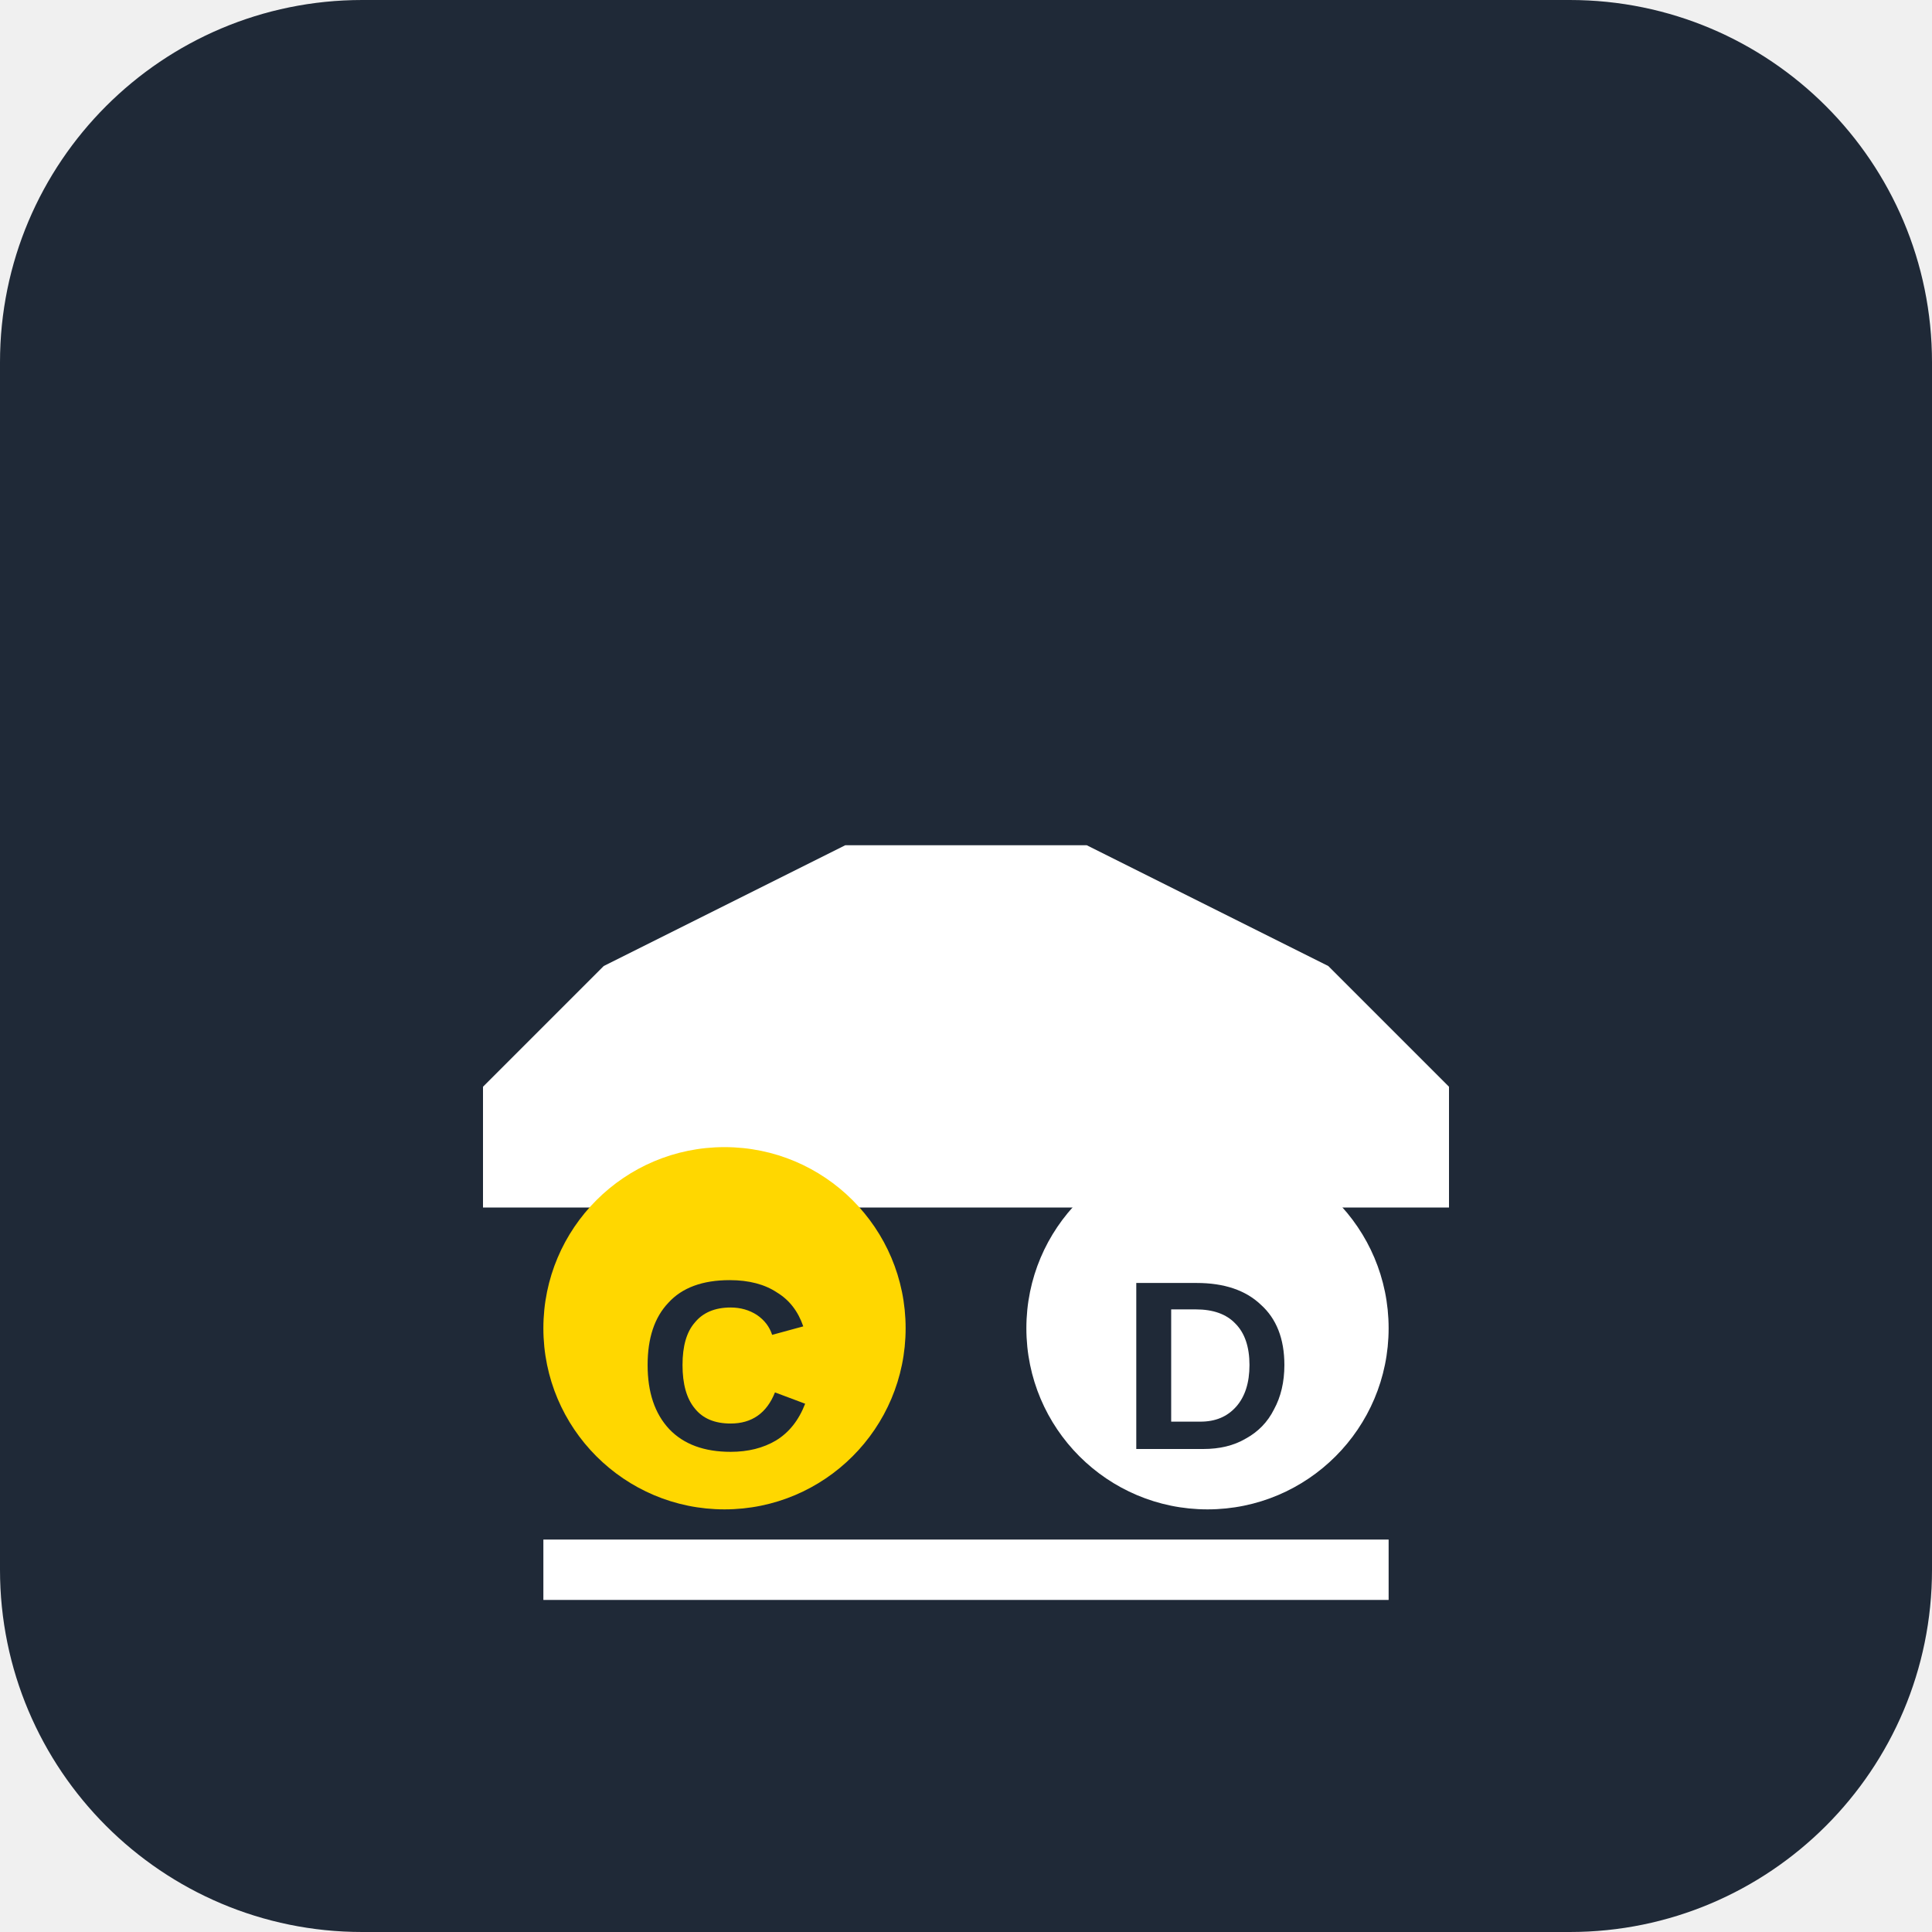
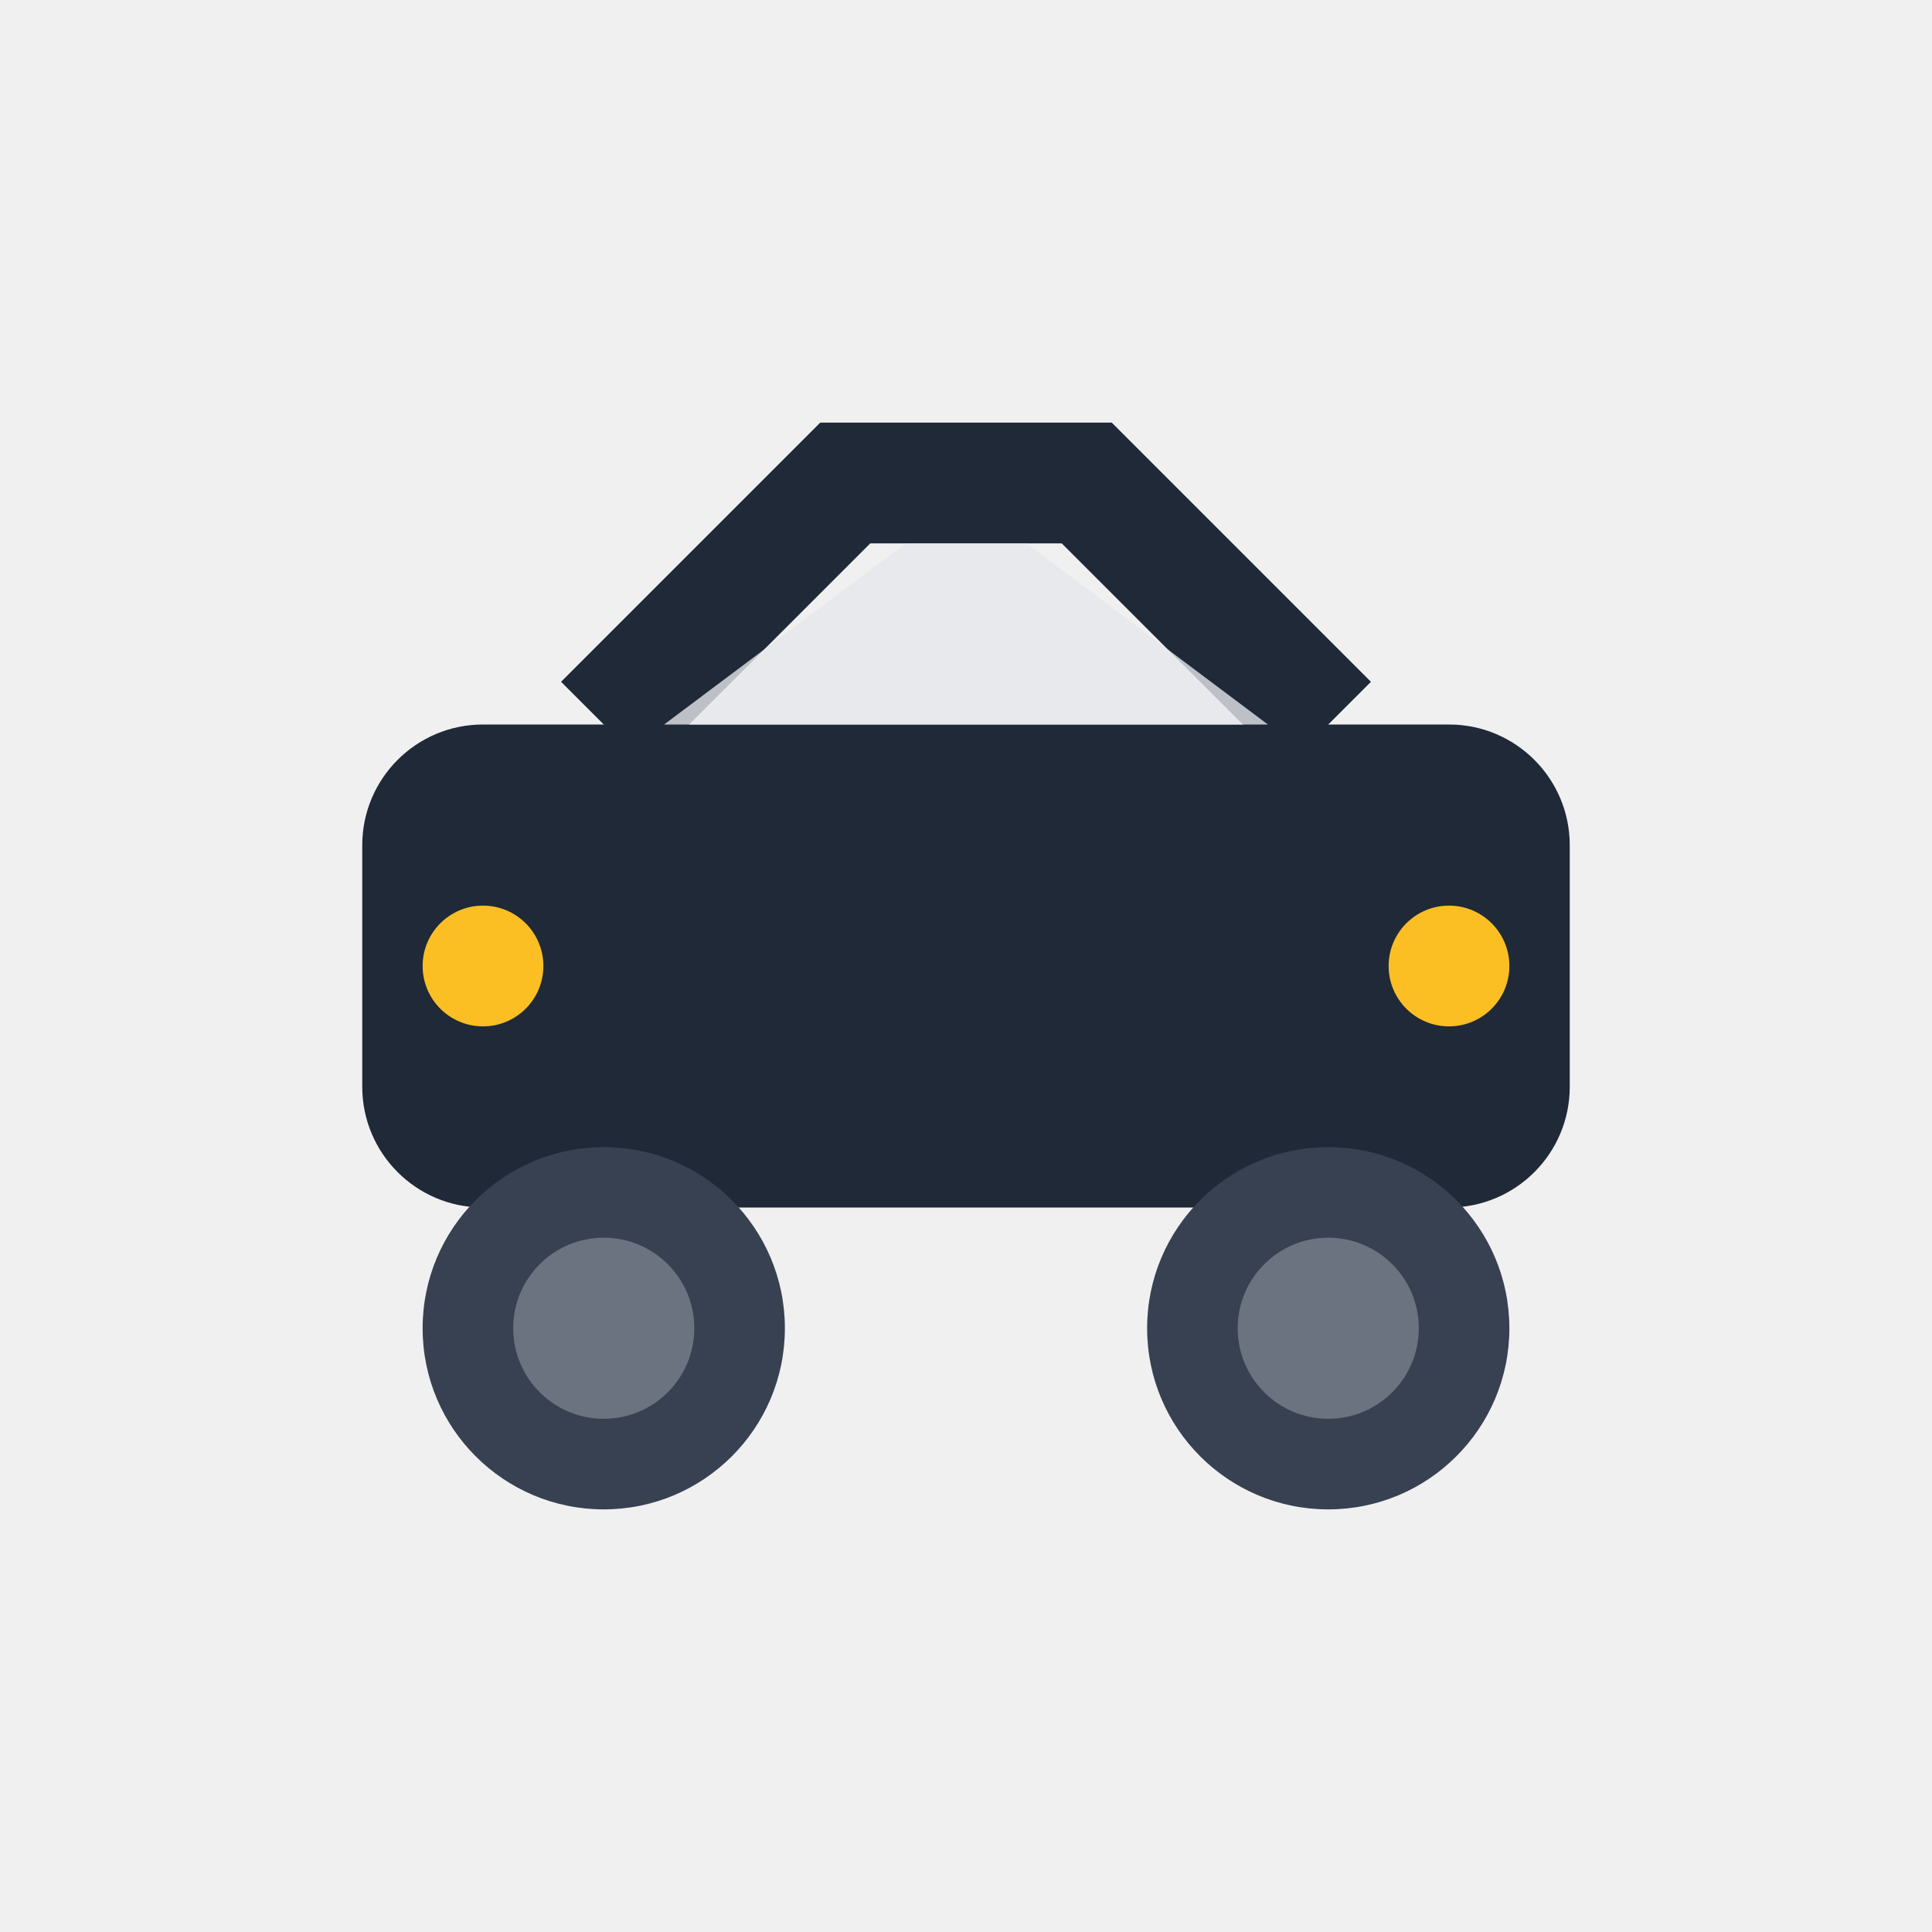
<svg xmlns="http://www.w3.org/2000/svg" width="32" height="32" viewBox="0 0 32 32" fill="none">
-   <rect width="32" height="32" rx="6" fill="#1f2937" />
-   <path d="M8 20 L24 20 L24 18 L22 16 L18 14 L14 14 L10 16 L8 18 Z" fill="white" />
-   <circle cx="12" cy="22" r="3" fill="#FFD700" />
-   <text x="12" y="24" text-anchor="middle" font-size="4" font-weight="bold" fill="#1f2937" font-family="Arial">C</text>
-   <circle cx="20" cy="22" r="3" fill="white" />
-   <text x="20" y="24" text-anchor="middle" font-size="4" font-weight="bold" fill="#1f2937" font-family="Arial">D</text>
-   <line x1="9" y1="26" x2="23" y2="26" stroke="white" stroke-width="1" />
+   <rect x="6" y="12" width="20" height="8" rx="2" fill="#1f2937" />
+   <path d="M10 12 L14 8 L18 8 L22 12" stroke="#1f2937" stroke-width="2" fill="none" />
+   <circle cx="10" cy="22" r="3" fill="#374151" />
+   <circle cx="22" cy="22" r="3" fill="#374151" />
+   <circle cx="10" cy="22" r="1.5" fill="#6b7280" />
+   <circle cx="22" cy="22" r="1.5" fill="#6b7280" />
+   <circle cx="8" cy="16" r="1" fill="#fbbf24" />
+   <circle cx="24" cy="16" r="1" fill="#fbbf24" />
+   <path d="M11 12 L15 9 L17 9 L21 12" fill="#e5e7eb" opacity="0.8" />
</svg>
